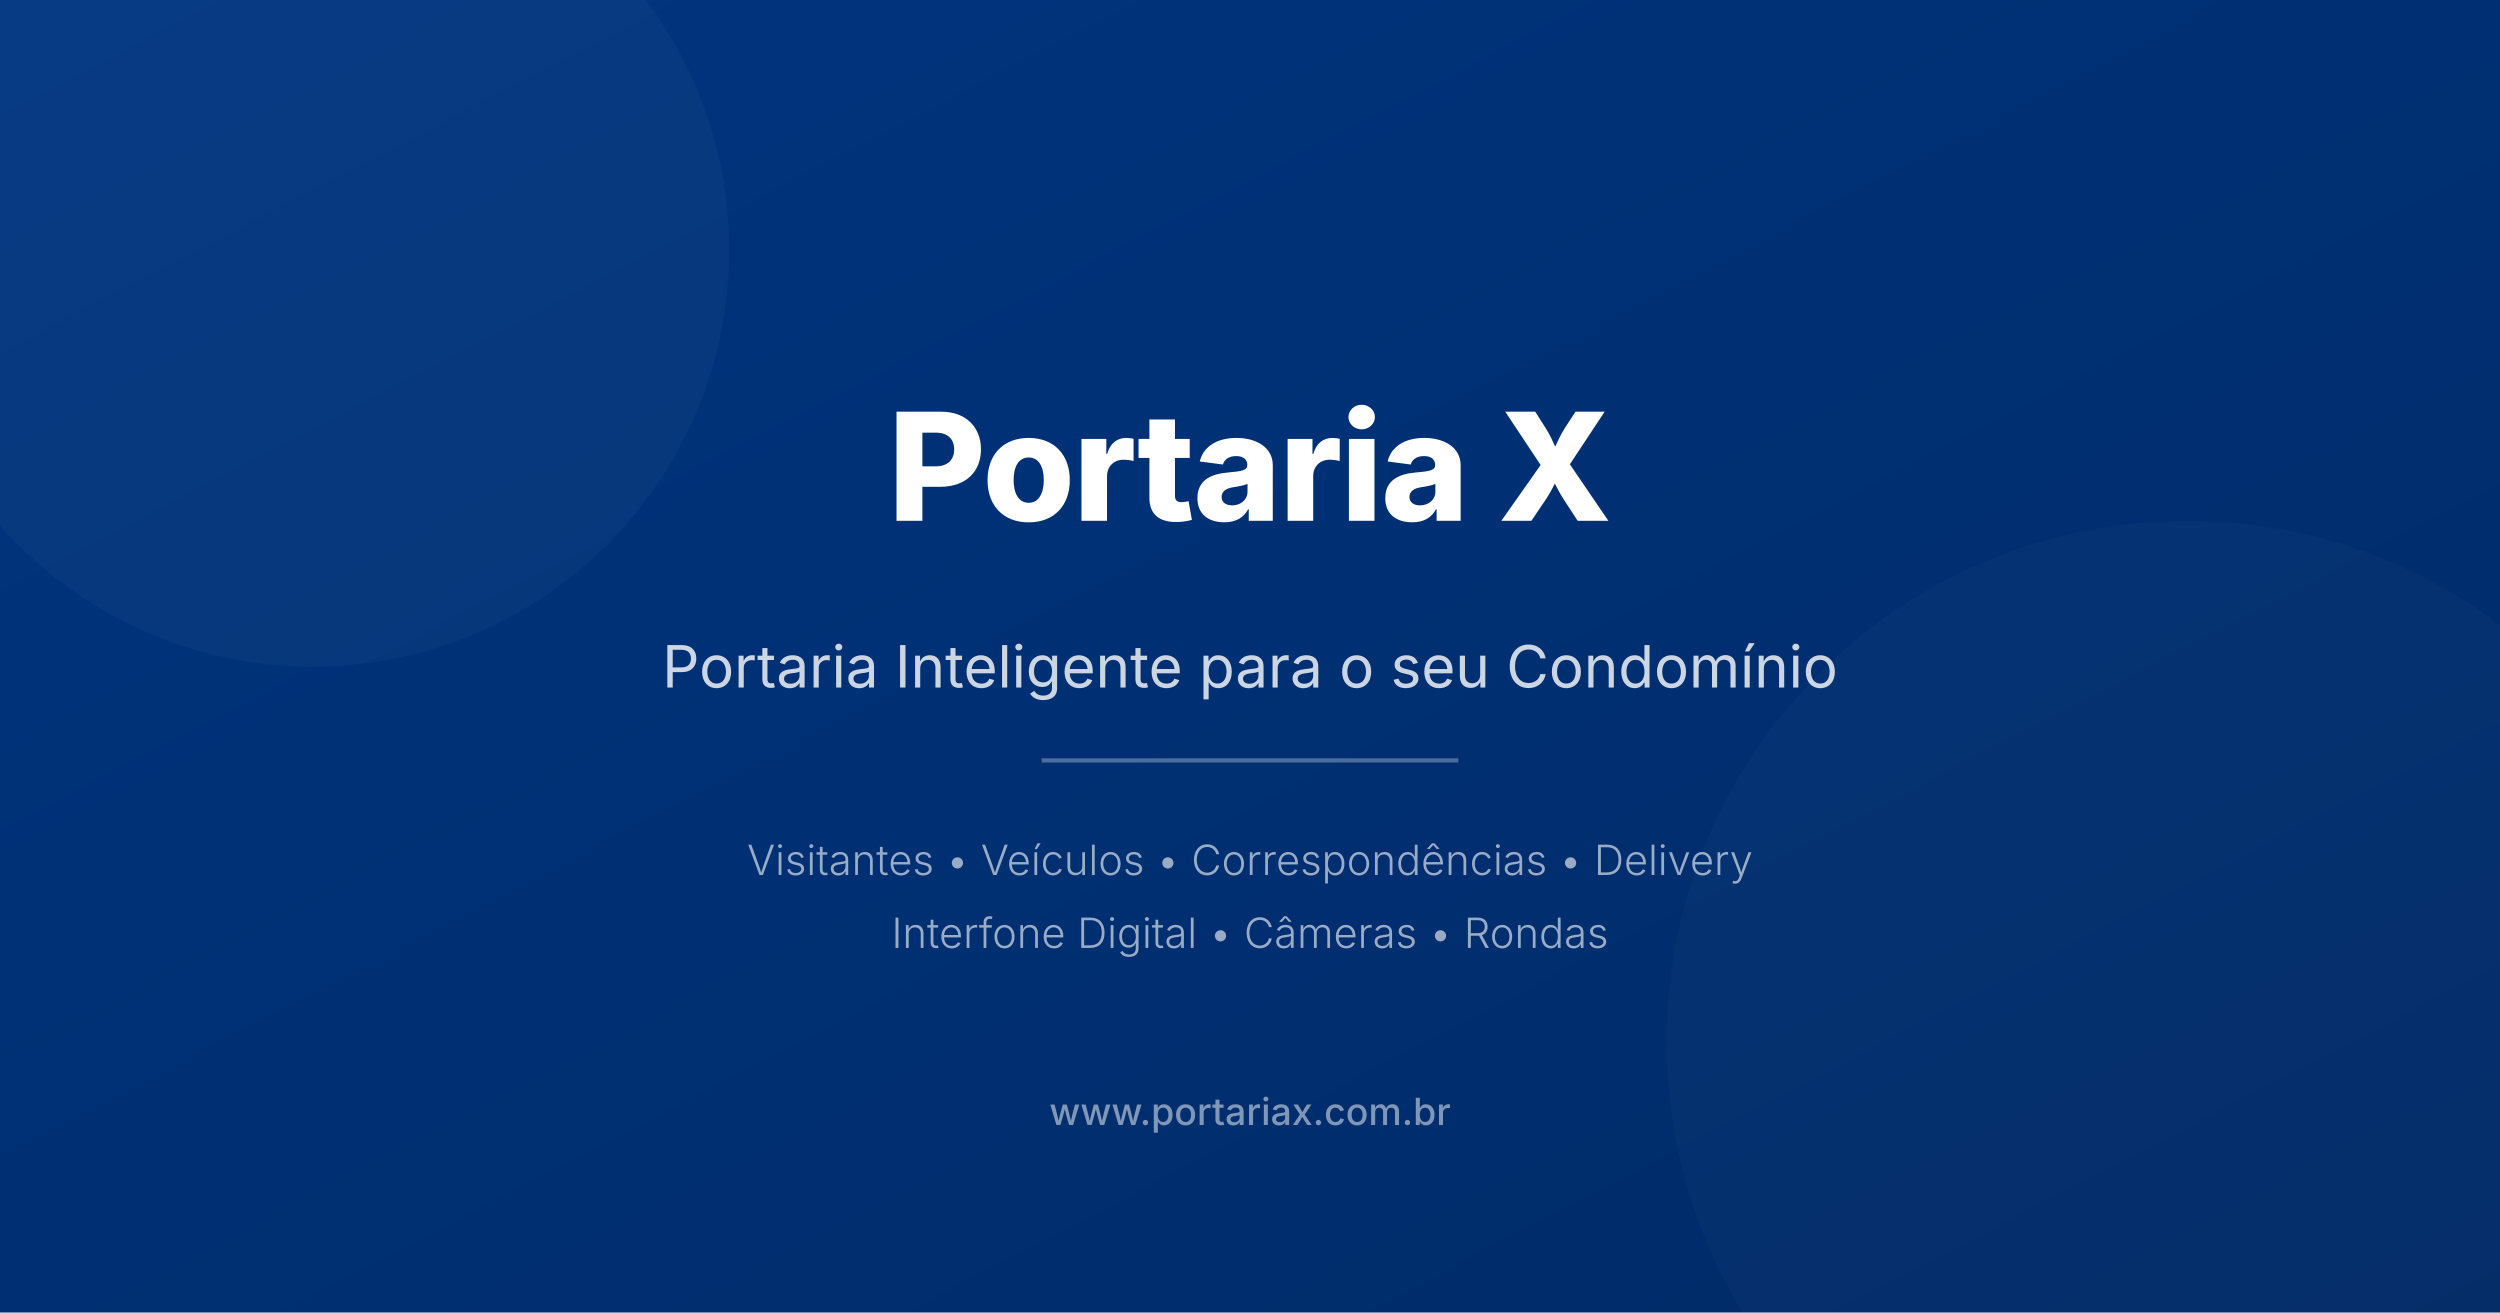
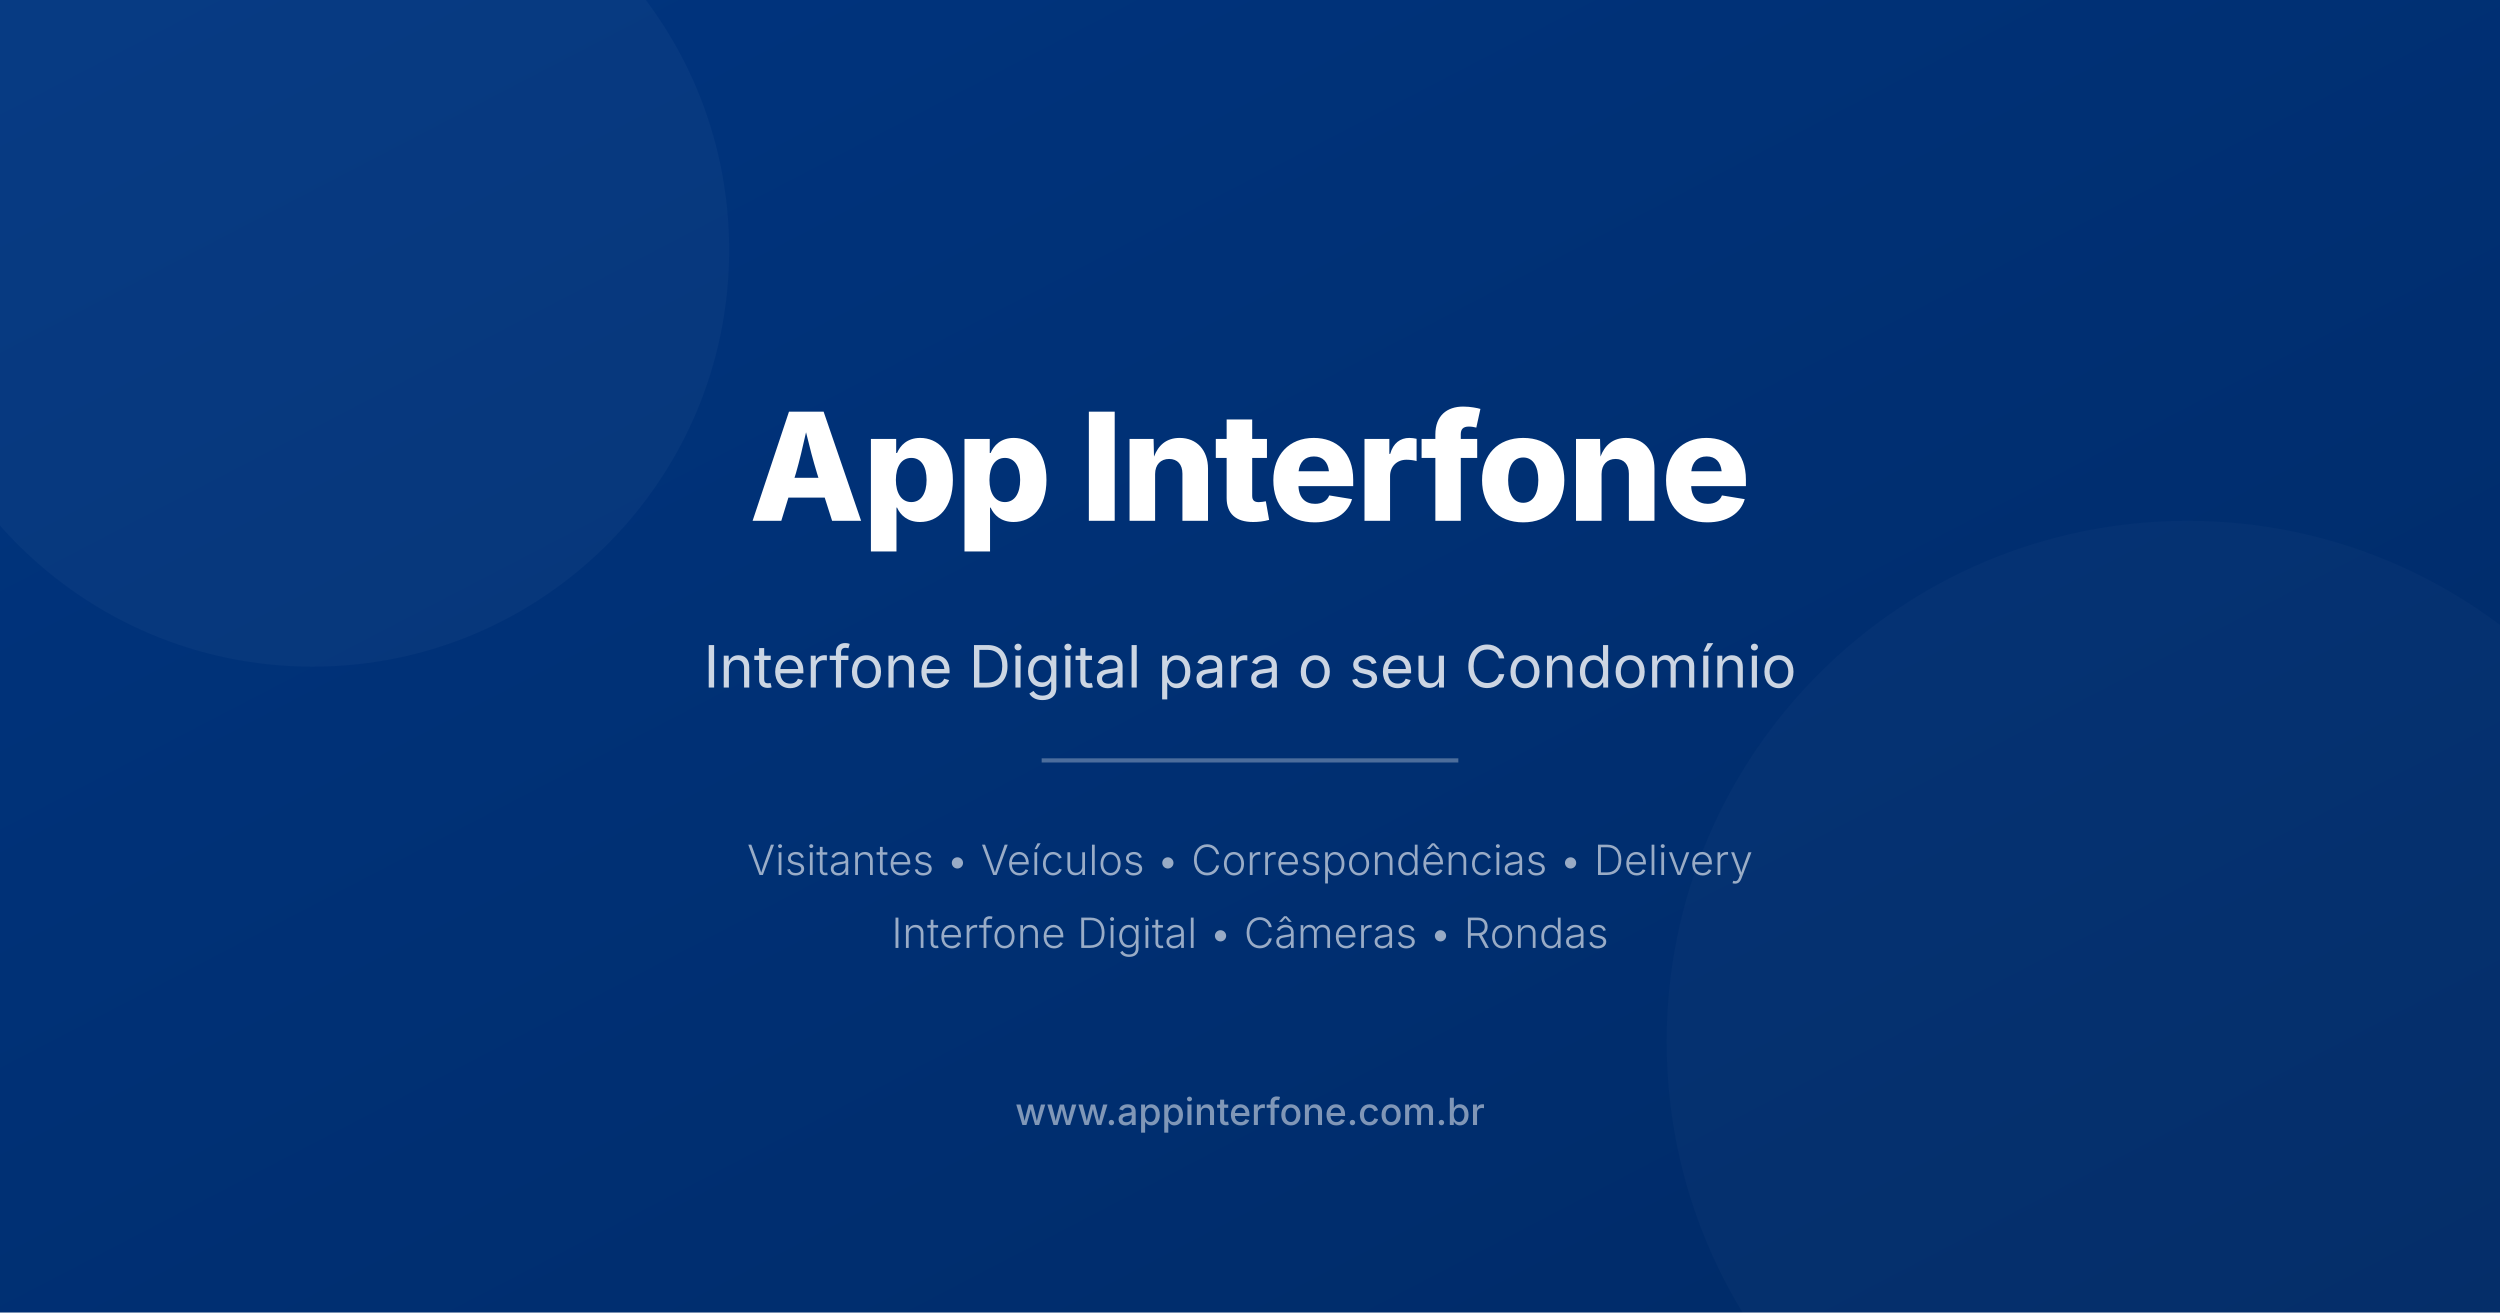
<svg xmlns="http://www.w3.org/2000/svg" width="1200" height="630" viewBox="0 0 1200 630">
  <defs>
    <linearGradient id="bg" x1="0%" y1="0%" x2="100%" y2="100%">
      <stop offset="0%" style="stop-color:#003580;stop-opacity:1" />
      <stop offset="100%" style="stop-color:#002a66;stop-opacity:1" />
    </linearGradient>
  </defs>
  <rect width="1200" height="630" fill="url(#bg)" />
  <circle cx="150" cy="120" r="200" fill="rgba(255,255,255,0.03)" />
  <circle cx="1050" cy="500" r="250" fill="rgba(255,255,255,0.02)" />
-   <text x="600" y="250" font-family="Inter, Arial, sans-serif" font-size="72" font-weight="800" fill="#ffffff" text-anchor="middle" letter-spacing="-1">Portaria X</text>
-   <text x="600" y="330" font-family="Inter, Arial, sans-serif" font-size="28" font-weight="400" fill="rgba(255,255,255,0.8)" text-anchor="middle">Portaria Inteligente para o seu Condomínio</text>
+   <text x="600" y="250" font-family="Inter, Arial, sans-serif" font-size="72" font-weight="800" fill="#ffffff" text-anchor="middle" letter-spacing="-1">App Interfone</text>
+   <text x="600" y="330" font-family="Inter, Arial, sans-serif" font-size="28" font-weight="400" fill="rgba(255,255,255,0.8)" text-anchor="middle">Interfone Digital para o seu Condomínio</text>
  <line x1="500" y1="365" x2="700" y2="365" stroke="rgba(255,255,255,0.3)" stroke-width="2" />
  <text x="600" y="420" font-family="Inter, Arial, sans-serif" font-size="20" font-weight="300" fill="rgba(255,255,255,0.6)" text-anchor="middle">Visitantes • Veículos • Correspondências • Delivery</text>
  <text x="600" y="455" font-family="Inter, Arial, sans-serif" font-size="20" font-weight="300" fill="rgba(255,255,255,0.6)" text-anchor="middle">Interfone Digital • Câmeras • Rondas</text>
-   <text x="600" y="540" font-family="Inter, Arial, sans-serif" font-size="18" font-weight="500" fill="rgba(255,255,255,0.5)" text-anchor="middle">www.portariax.com.br</text>
+   <text x="600" y="540" font-family="Inter, Arial, sans-serif" font-size="18" font-weight="500" fill="rgba(255,255,255,0.5)" text-anchor="middle">www.appinterfone.com.br</text>
</svg>
